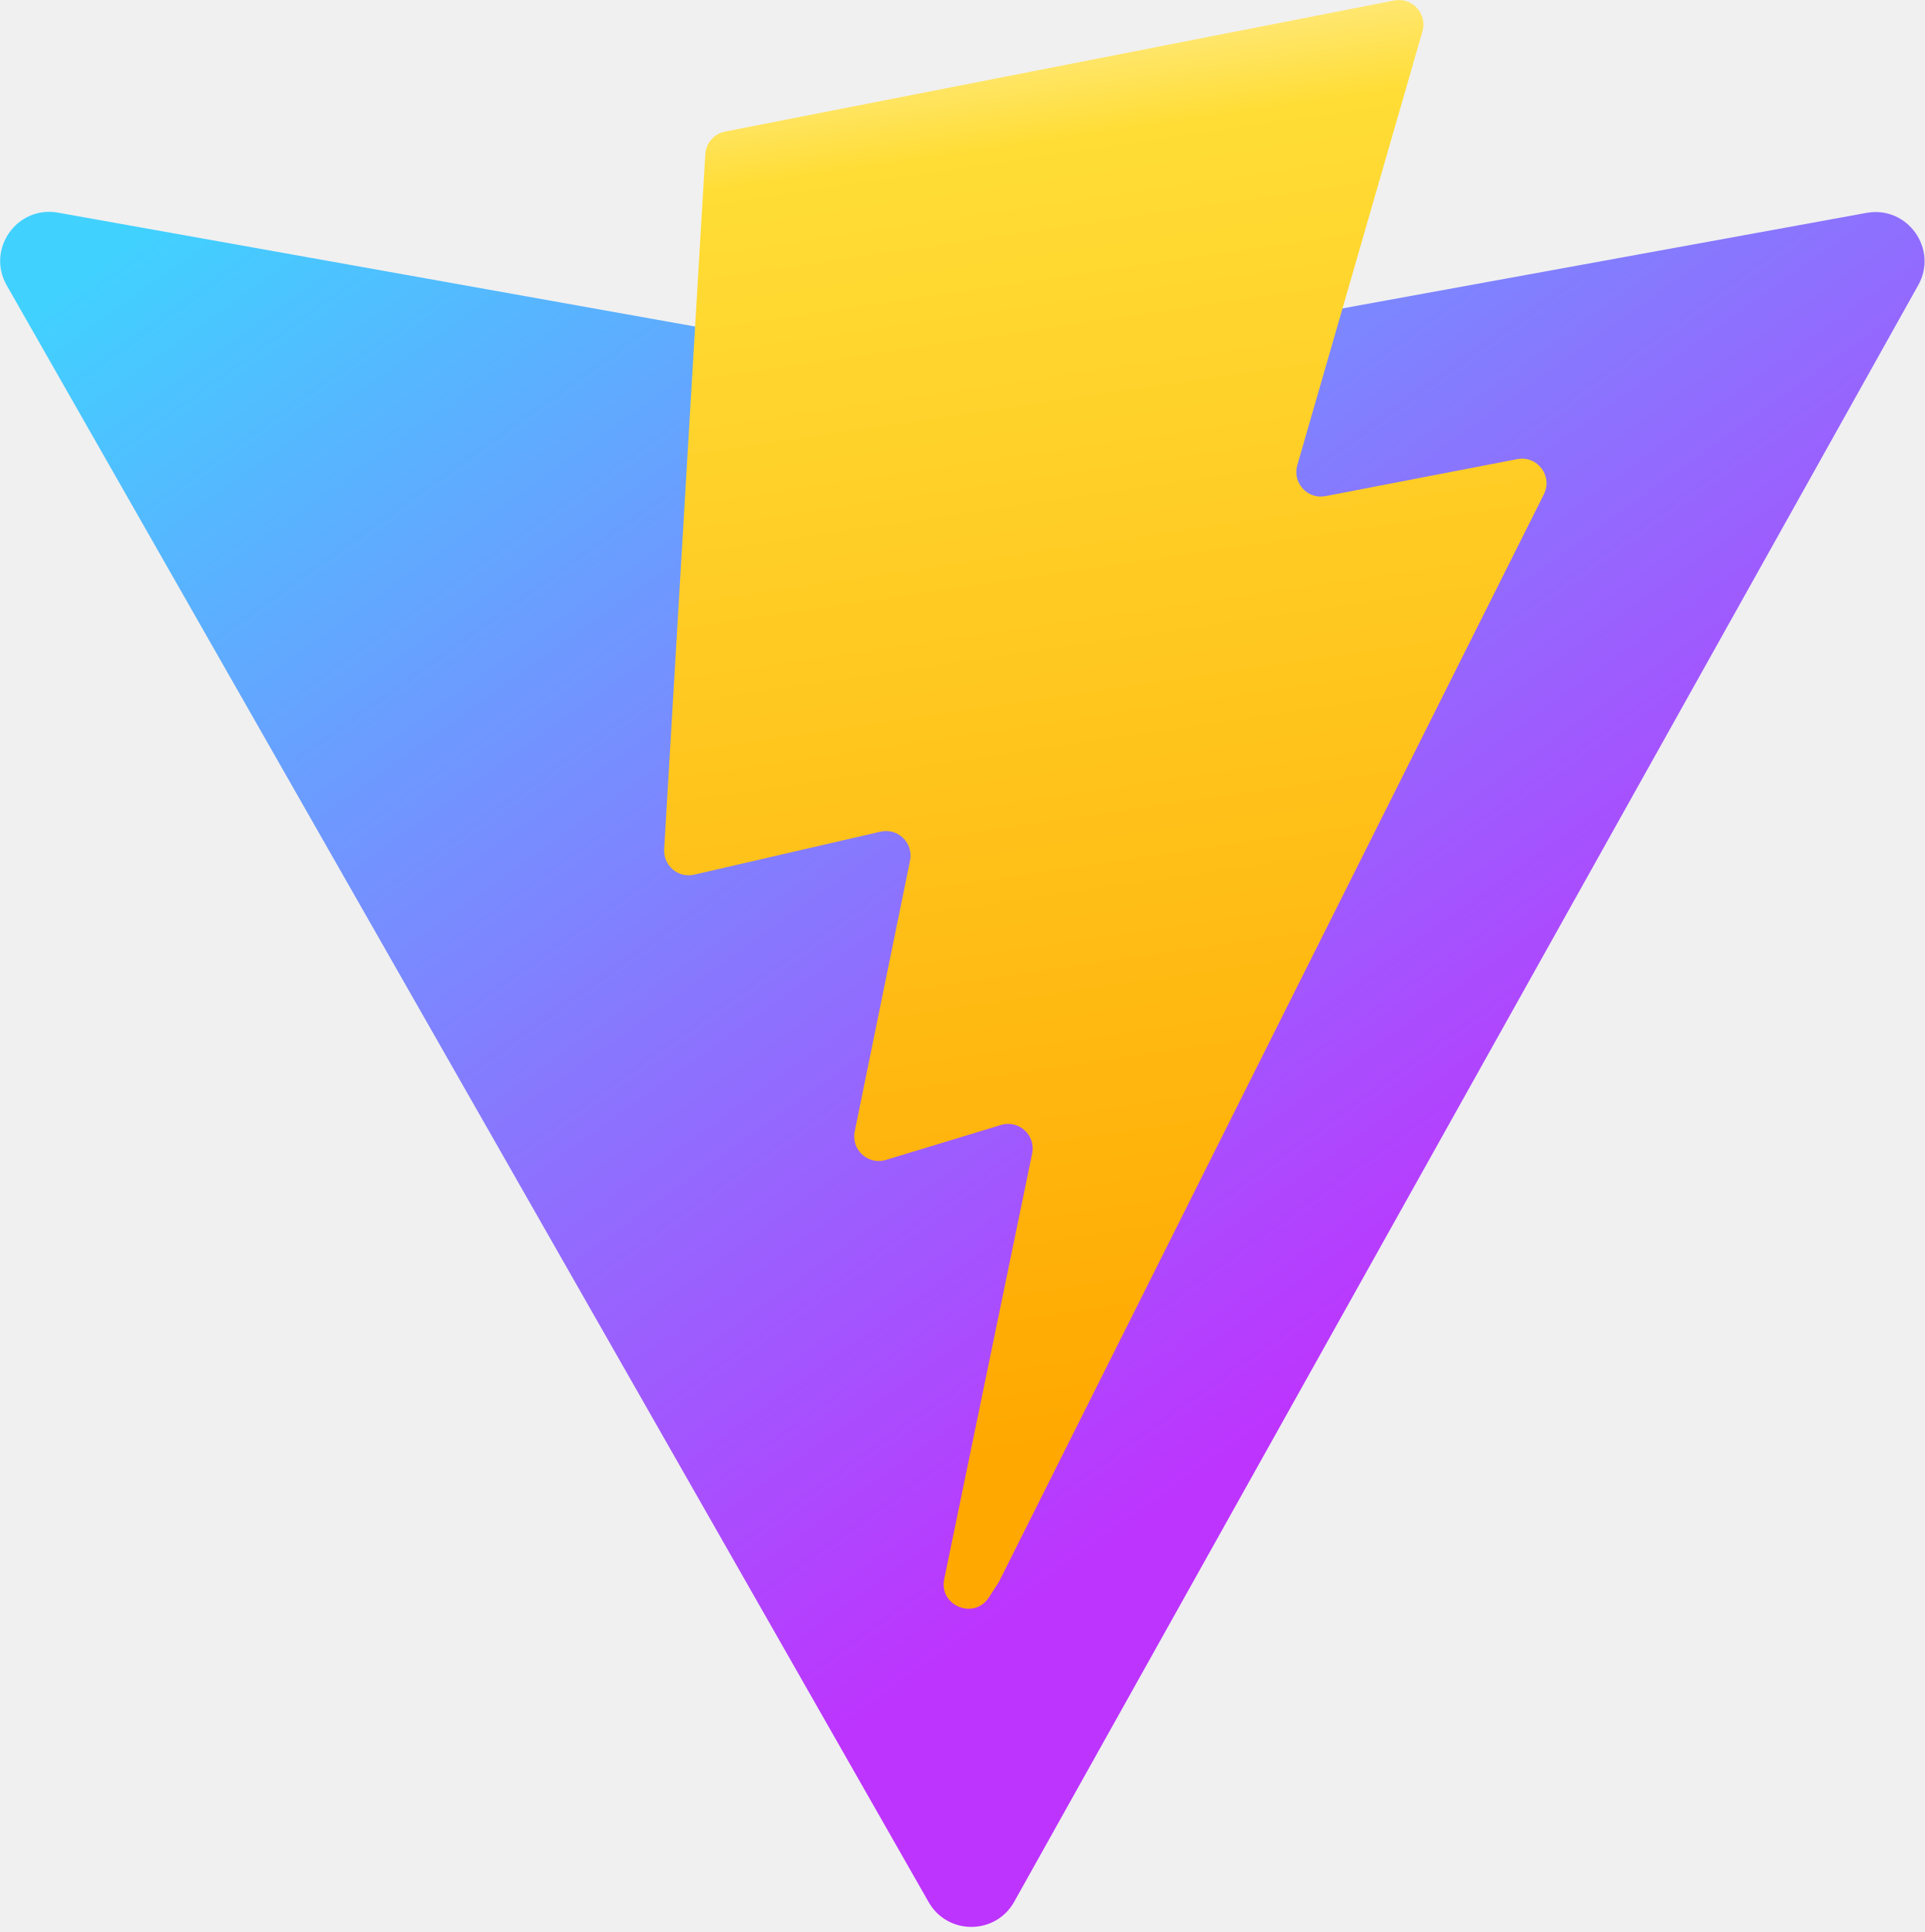
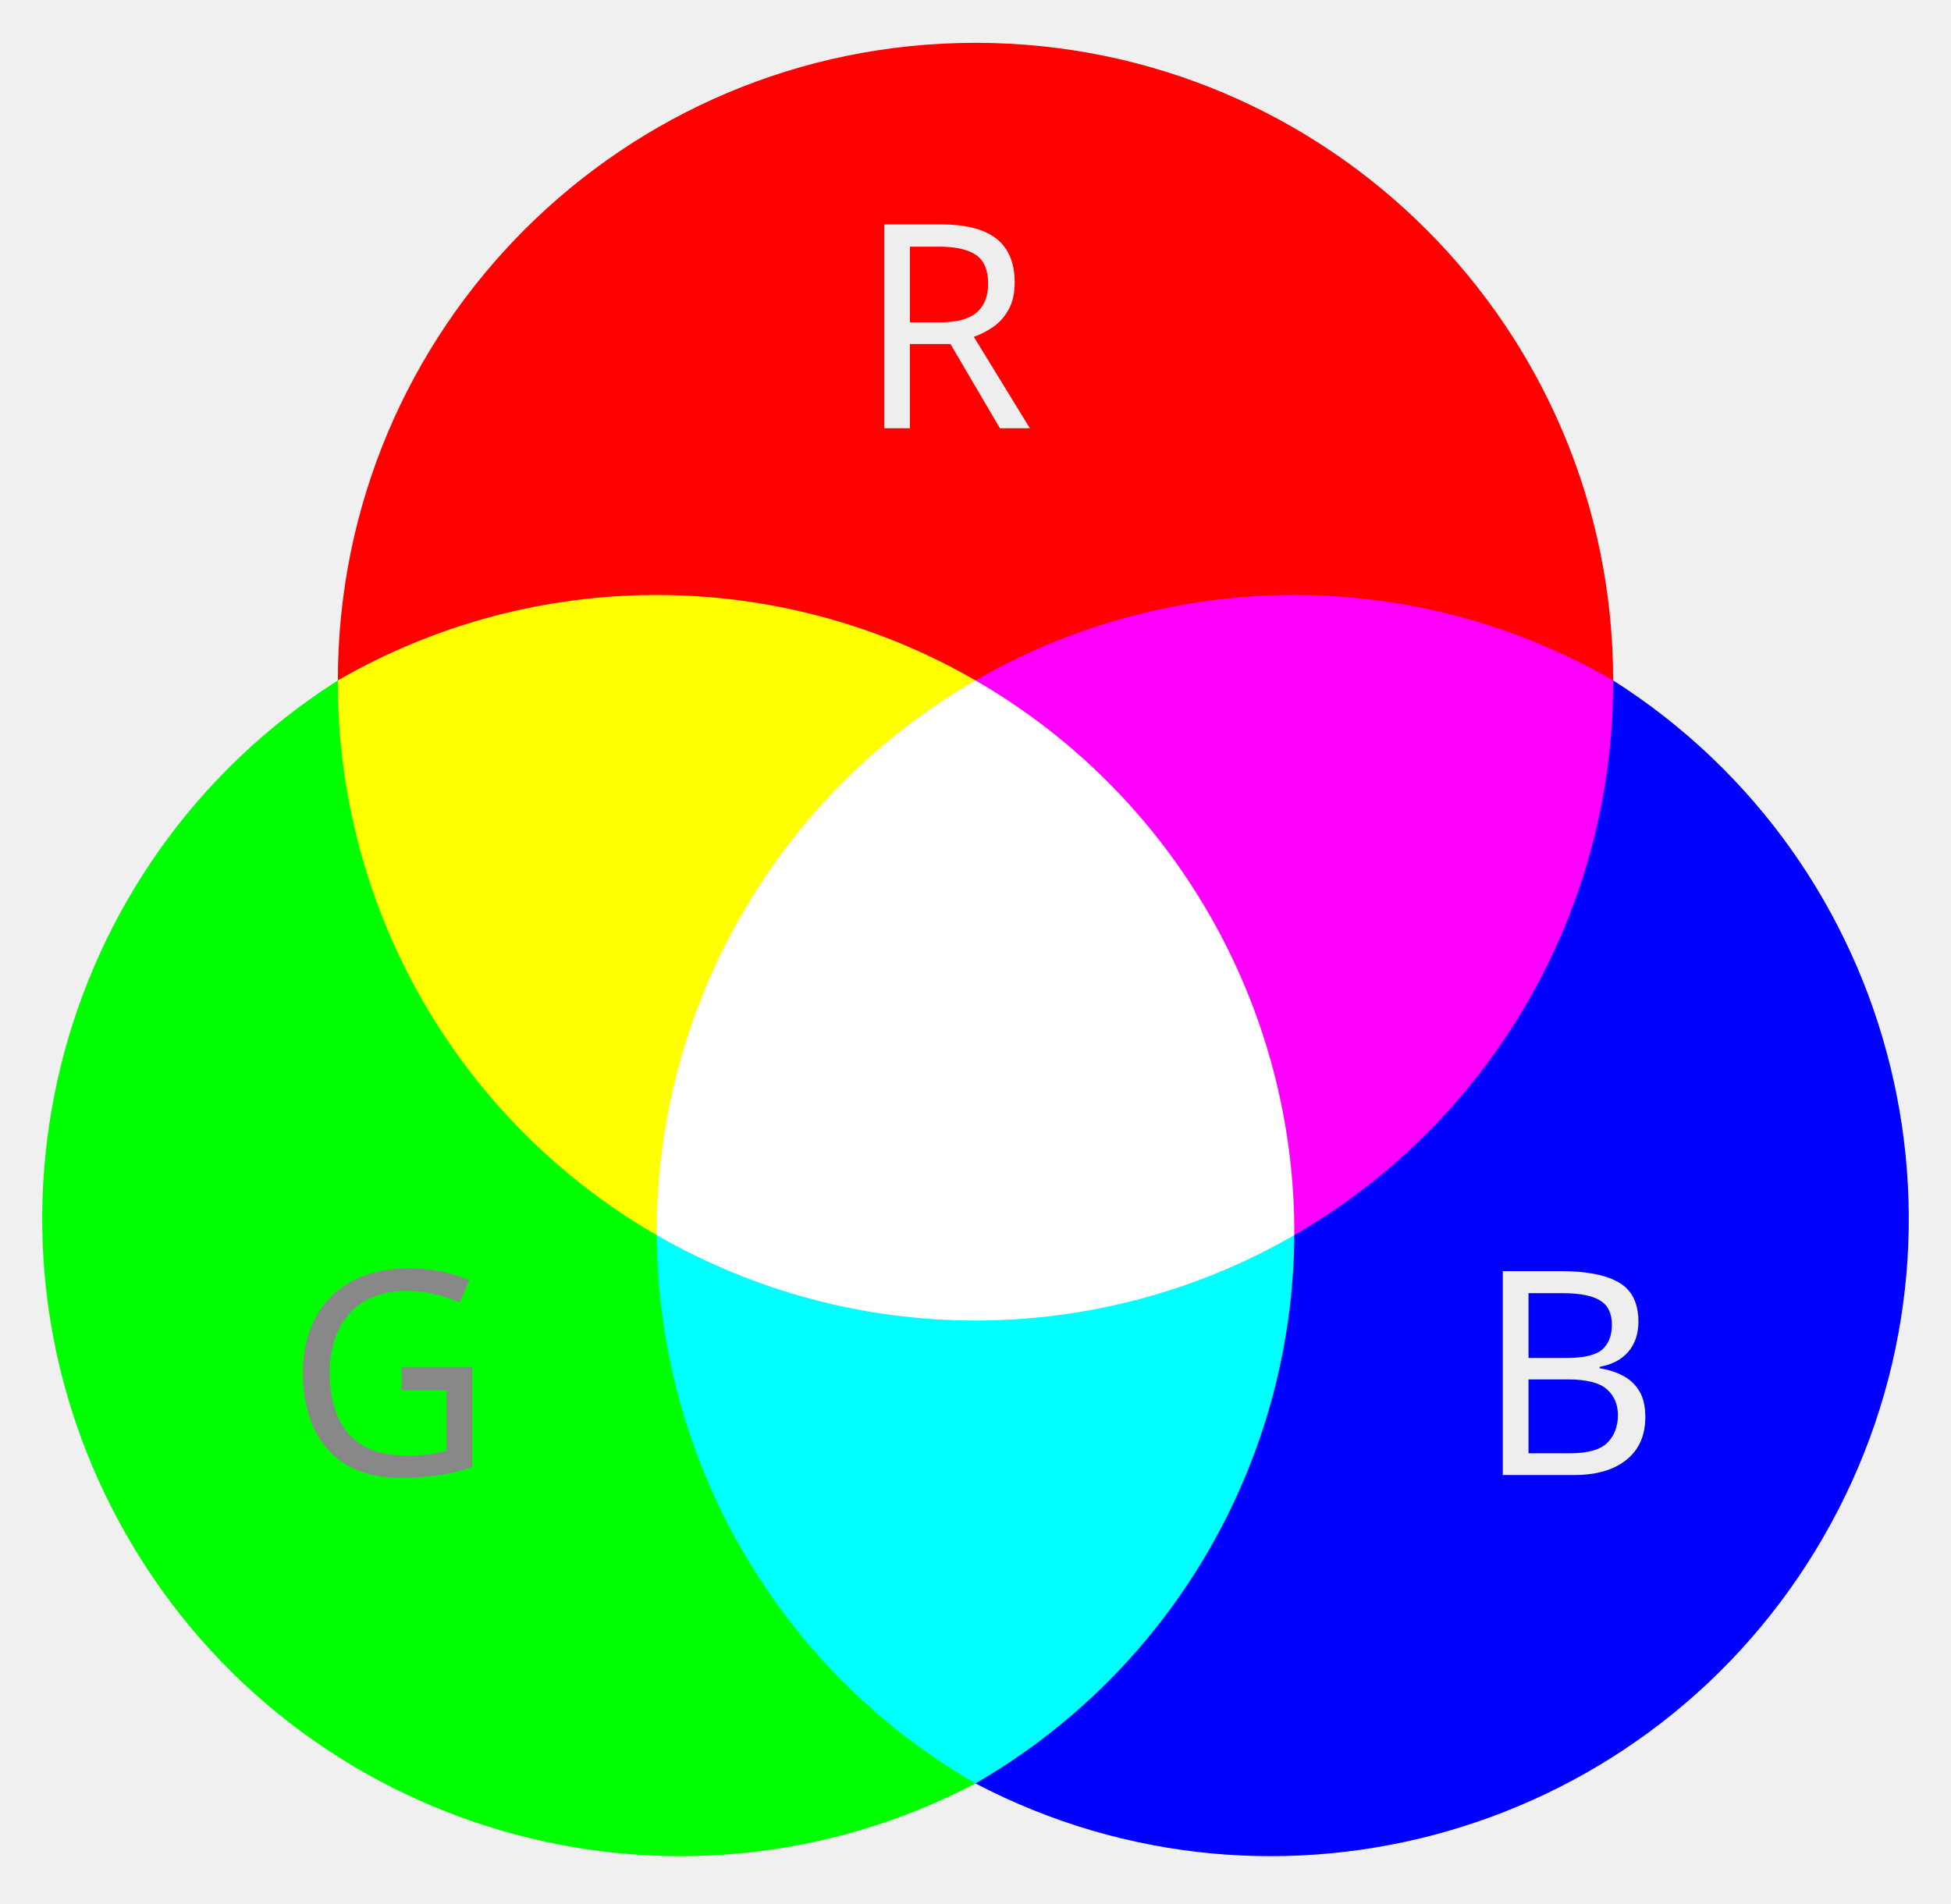
- <svg xmlns="http://www.w3.org/2000/svg" aria-hidden="true" role="img" class="iconify iconify--logos" width="31.88" height="32" preserveAspectRatio="xMidYMid meet" viewBox="0 0 256 257">
-   <defs>
-     <linearGradient id="IconifyId1813088fe1fbc01fb466" x1="-.828%" x2="57.636%" y1="7.652%" y2="78.411%">
-       <stop offset="0%" stop-color="#41D1FF" />
-       <stop offset="100%" stop-color="#BD34FE" />
-     </linearGradient>
-     <linearGradient id="IconifyId1813088fe1fbc01fb467" x1="43.376%" x2="50.316%" y1="2.242%" y2="89.03%">
-       <stop offset="0%" stop-color="#FFEA83" />
-       <stop offset="8.333%" stop-color="#FFDD35" />
-       <stop offset="100%" stop-color="#FFA800" />
-     </linearGradient>
-   </defs>
-   <path fill="url(#IconifyId1813088fe1fbc01fb466)" d="M255.153 37.938L134.897 252.976c-2.483 4.44-8.862 4.466-11.382.048L.875 37.958c-2.746-4.814 1.371-10.646 6.827-9.67l120.385 21.517a6.537 6.537 0 0 0 2.322-.004l117.867-21.483c5.438-.991 9.574 4.796 6.877 9.62Z" />
-   <path fill="url(#IconifyId1813088fe1fbc01fb467)" d="M185.432.063L96.44 17.501a3.268 3.268 0 0 0-2.634 3.014l-5.474 92.456a3.268 3.268 0 0 0 3.997 3.378l24.777-5.718c2.318-.535 4.413 1.507 3.936 3.838l-7.361 36.047c-.495 2.426 1.782 4.5 4.151 3.78l15.304-4.649c2.372-.72 4.652 1.36 4.15 3.788l-11.698 56.621c-.732 3.542 3.979 5.473 5.943 2.437l1.313-2.028l72.516-144.72c1.215-2.423-.88-5.186-3.54-4.672l-25.505 4.922c-2.396.462-4.435-1.77-3.759-4.114l16.646-57.705c.677-2.35-1.37-4.583-3.769-4.113Z" />
+ <svg xmlns="http://www.w3.org/2000/svg" viewBox="0 0 410 400">
+   <g transform="matrix(134,0,0,134,205,143)">
+     <path fill="#f00" d="M1 0A1 1 0 0 0-1 0" />
+     <path fill="#0f0" d="M-1 0A1 1 0 0 0 0 1.73" />
+     <path fill="#00f" d="M0 1.73A1 1 0 0 0 1 0" />
+     <path fill="#ff0" d="M0 0A1 1 0 0 0-1 0 1 1 0 0 0-.5.87" />
+     <path fill="#0ff" d="M-.5.87A1 1 0 0 0 0 1.73 1 1 0 0 0 .5.87" />
+     <path fill="#f0f" d="M.5.87A1 1 0 0 0 1 0 1 1 0 0 0 0 0" />
+     <path fill="#fff" d="M0 0A1 1 0 0 0-.5.87 1 1 0 0 0 .5.87 1 1 0 0 0 0 0" />
+   </g>
+   <text font-size="60" fill="#eee" font-family="sans-serif">
+     <tspan x="180" y="90">R</tspan>
+     <tspan x="60" y="310" fill="#888">G</tspan>
+     <tspan x="310" y="310">B</tspan>
+   </text>
</svg>
